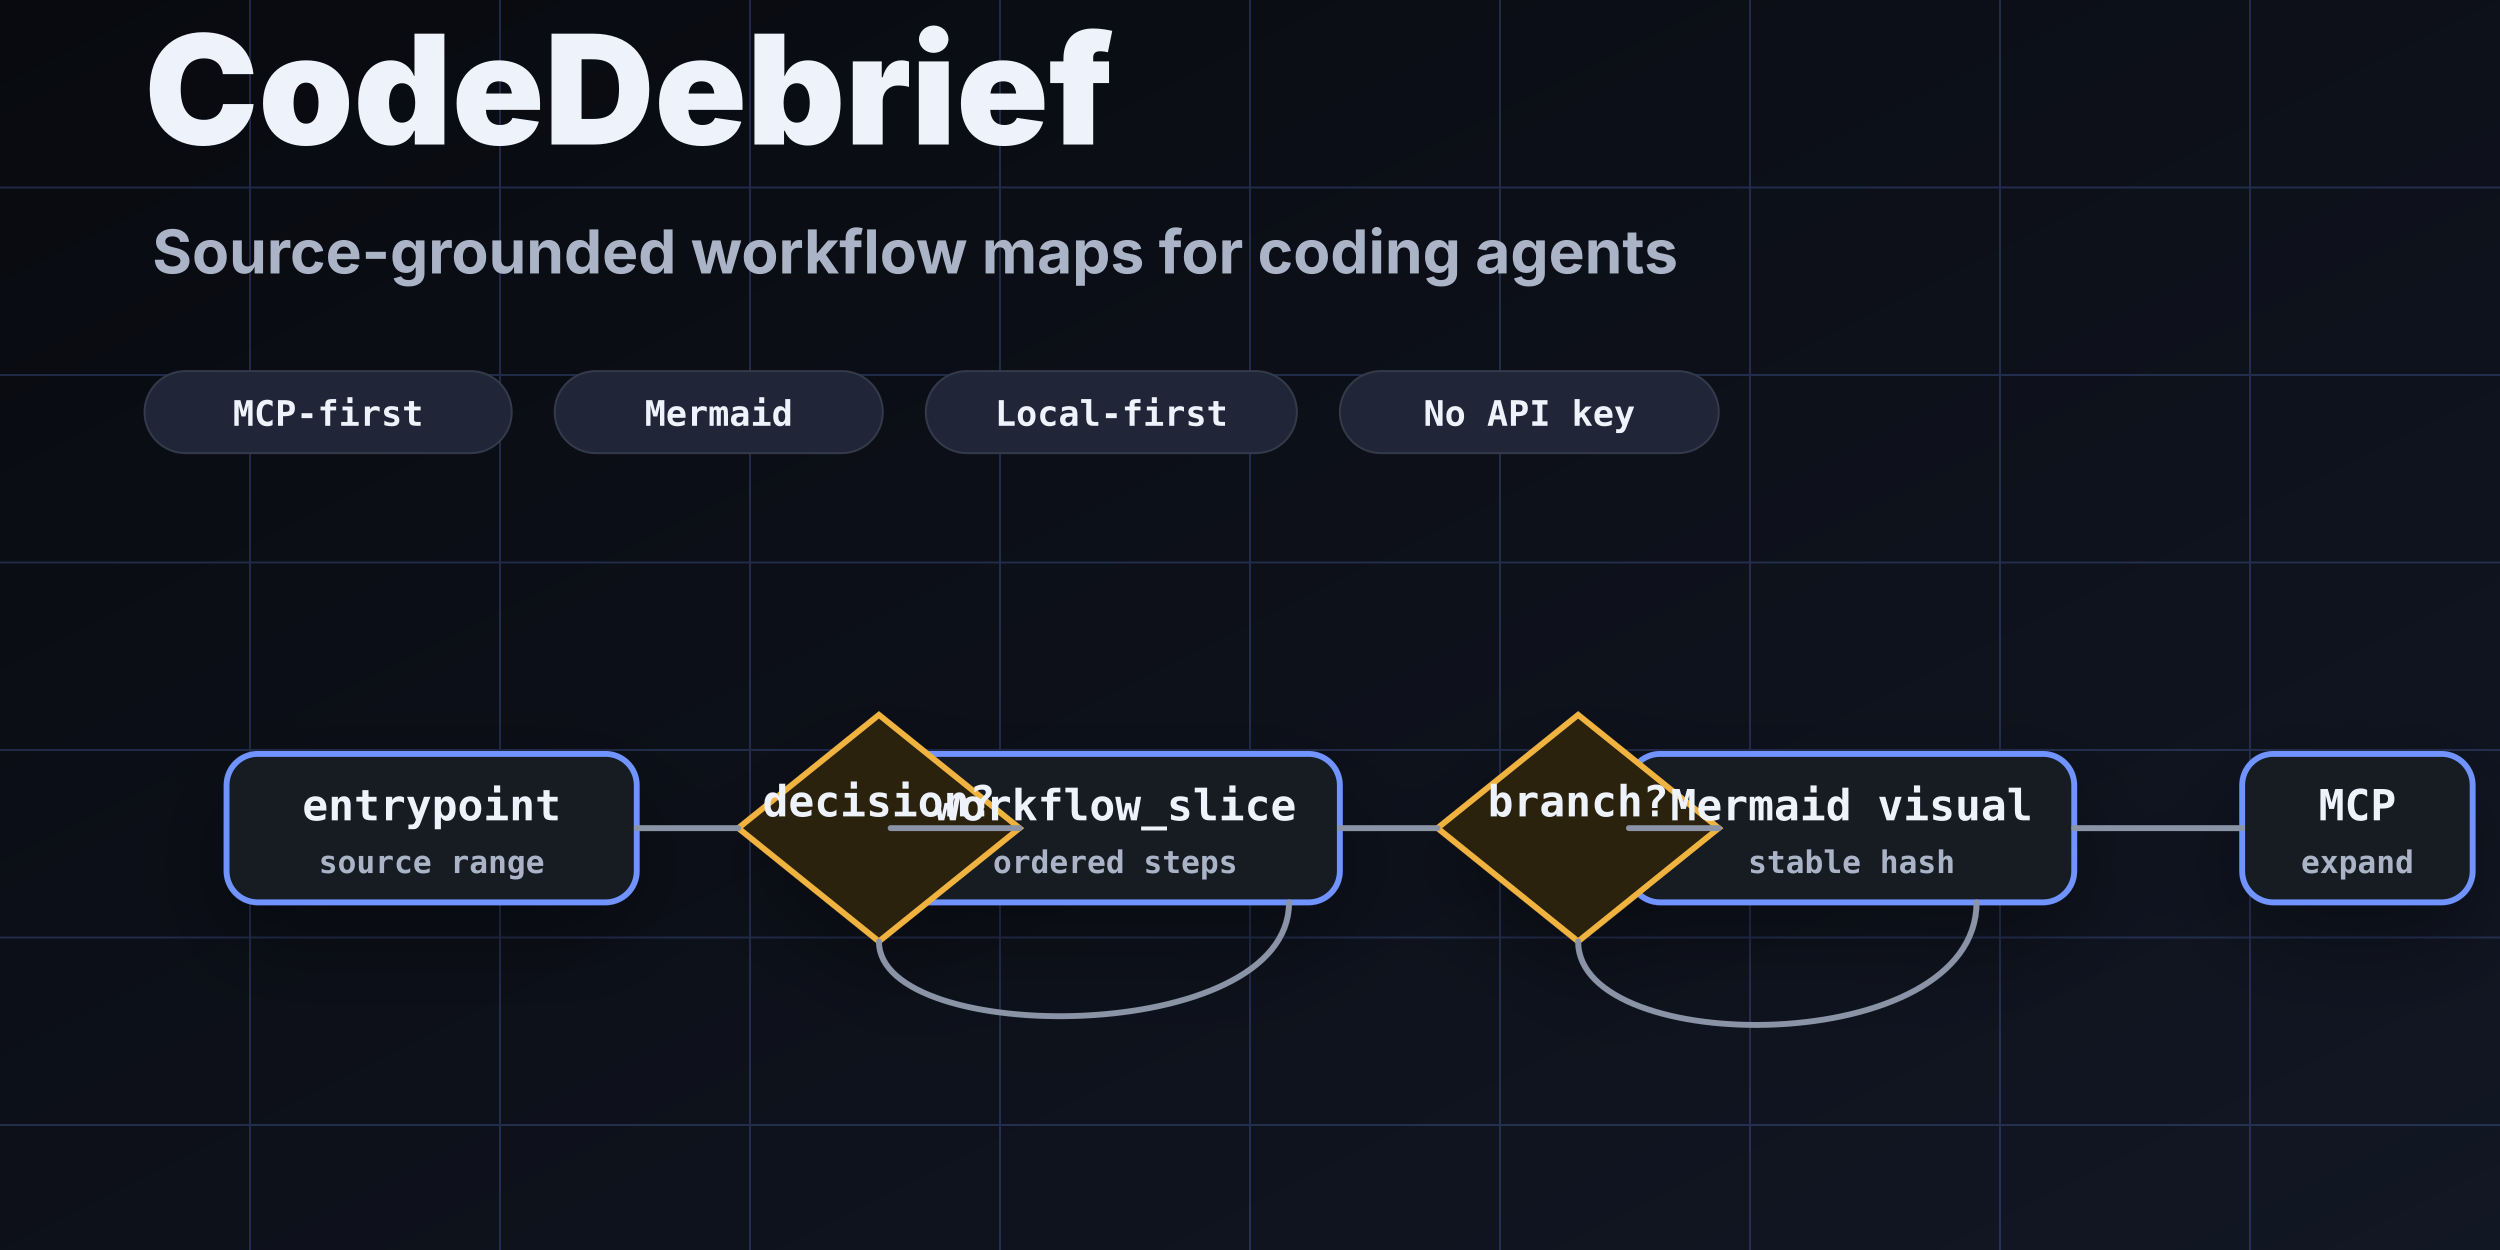
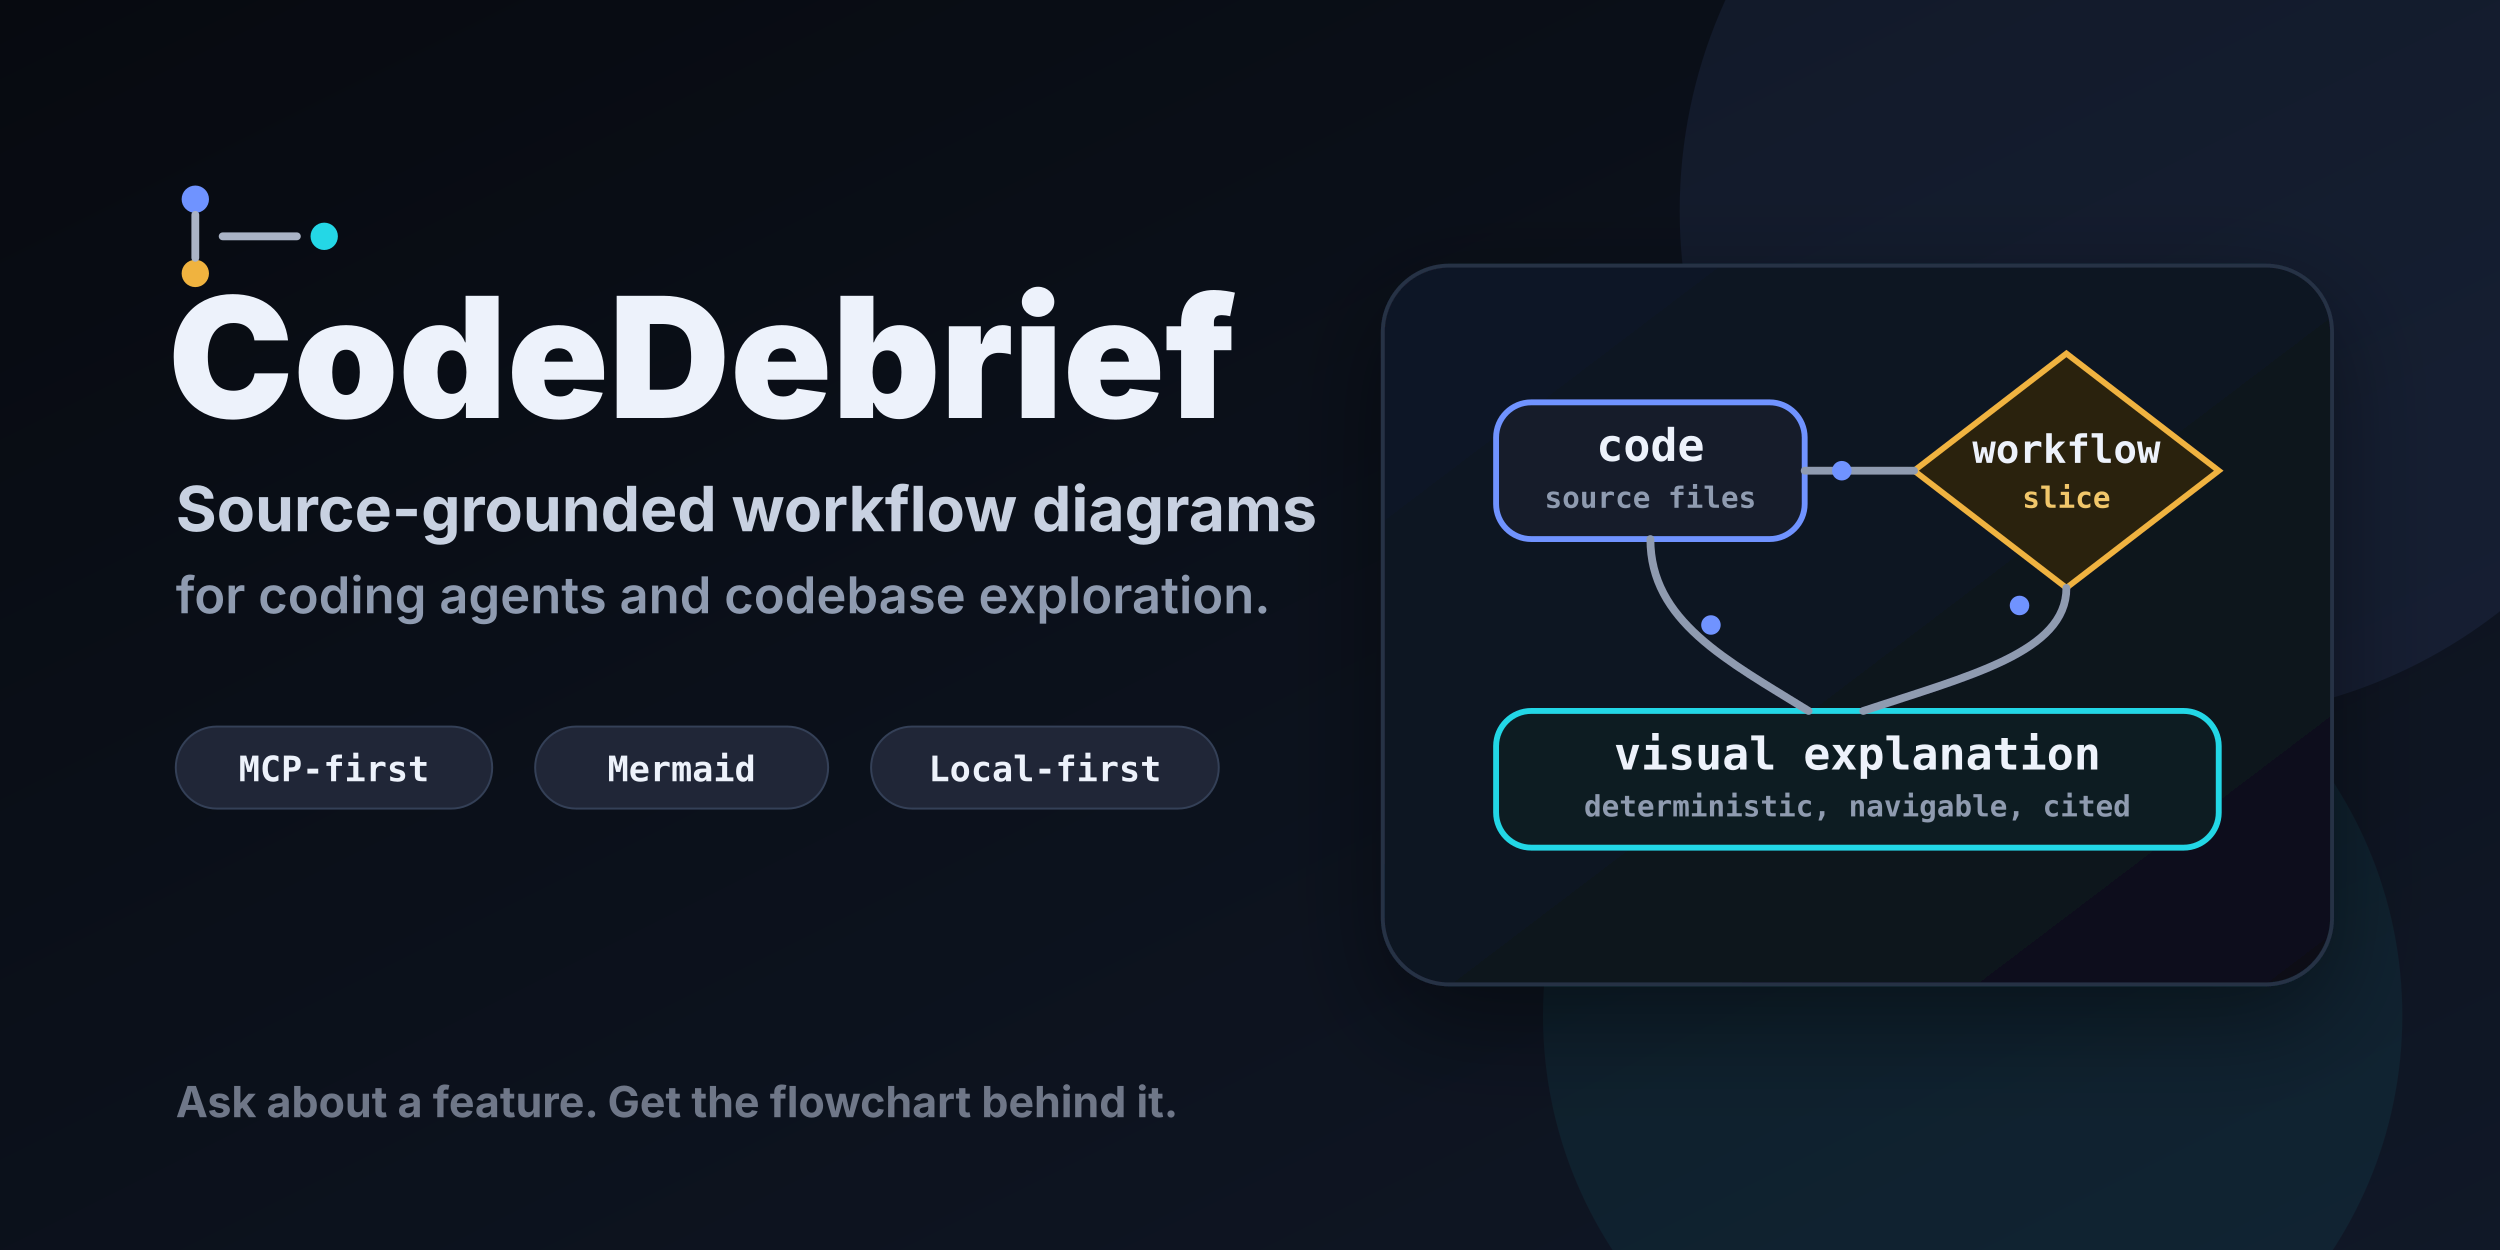
<svg xmlns="http://www.w3.org/2000/svg" width="1280" height="640" viewBox="0 0 1280 640" role="img" aria-labelledby="title desc">
  <defs>
    <linearGradient id="bg" x1="0" y1="0" x2="1" y2="1">
-       <stop offset="0" stop-color="#080a0f" />
-       <stop offset="1" stop-color="#121724" />
+       <stop offset="0" stop-color="#070a10" />
+       <stop offset="1" stop-color="#101827" />
    </linearGradient>
-     <filter id="shadow" x="-20%" y="-20%" width="140%" height="140%">
-       <feDropShadow dx="0" dy="18" stdDeviation="24" flood-color="#000000" flood-opacity="0.38" />
+     <linearGradient id="panel" x1="0" y1="0" x2="1" y2="1">
+       <stop offset="0" stop-color="#111827" />
+       <stop offset="1" stop-color="#0b1019" />
+     </linearGradient>
+     <filter id="soft-shadow" x="-20%" y="-20%" width="140%" height="140%">
+       <feDropShadow dx="0" dy="18" stdDeviation="26" flood-color="#000000" flood-opacity="0.42" />
    </filter>
  </defs>
  <rect width="1280" height="640" fill="url(#bg)" />
-   <g opacity="0.22" stroke="#6f93ff" stroke-width="1">
-     <path d="M0 96H1280M0 192H1280M0 288H1280M0 384H1280M0 480H1280M0 576H1280" />
-     <path d="M128 0V640M256 0V640M384 0V640M512 0V640M640 0V640M768 0V640M896 0V640M1024 0V640M1152 0V640" />
-   </g>
-   <g transform="translate(74 74)">
-     <text x="0" y="0" fill="#edf2fb" font-family="Inter, ui-sans-serif, system-ui, -apple-system, Segoe UI, sans-serif" font-size="78" font-weight="850">CodeDebrief</text>
-     <text x="4" y="66" fill="#aab4c6" font-family="Inter, ui-sans-serif, system-ui, -apple-system, Segoe UI, sans-serif" font-size="31" font-weight="650">Source-grounded workflow maps for coding agents</text>
-     <g transform="translate(0 116)">
-       <rect x="0" y="0" width="188" height="42" rx="21" fill="#202637" stroke="#333b4b" />
-       <text x="94" y="28" text-anchor="middle" fill="#edf2fb" font-family="ui-monospace, SFMono-Regular, Menlo, monospace" font-size="18" font-weight="800">MCP-first</text>
-       <rect x="210" y="0" width="168" height="42" rx="21" fill="#202637" stroke="#333b4b" />
-       <text x="294" y="28" text-anchor="middle" fill="#edf2fb" font-family="ui-monospace, SFMono-Regular, Menlo, monospace" font-size="18" font-weight="800">Mermaid</text>
-       <rect x="400" y="0" width="190" height="42" rx="21" fill="#202637" stroke="#333b4b" />
-       <text x="495" y="28" text-anchor="middle" fill="#edf2fb" font-family="ui-monospace, SFMono-Regular, Menlo, monospace" font-size="18" font-weight="800">Local-first</text>
-       <rect x="612" y="0" width="194" height="42" rx="21" fill="#202637" stroke="#333b4b" />
-       <text x="709" y="28" text-anchor="middle" fill="#edf2fb" font-family="ui-monospace, SFMono-Regular, Menlo, monospace" font-size="18" font-weight="800">No API key</text>
+   <circle cx="1120" cy="108" r="260" fill="#6f93ff" opacity="0.08" />
+   <circle cx="1010" cy="520" r="220" fill="#24d7e6" opacity="0.06" />
+   <g transform="translate(86 88)">
+     <g transform="translate(0 2)">
+       <circle cx="14" cy="12" r="7" fill="#6f93ff" />
+       <circle cx="14" cy="50" r="7" fill="#f0b33f" />
+       <path d="M14 20v22" stroke="#aab4c6" stroke-width="4" stroke-linecap="round" />
+       <path d="M28 31h38" stroke="#aab4c6" stroke-width="4" stroke-linecap="round" />
+       <circle cx="80" cy="31" r="7" fill="#24d7e6" />
+     </g>
+     <text x="0" y="126" fill="#edf2fb" font-family="Inter, ui-sans-serif, system-ui, -apple-system, Segoe UI, sans-serif" font-size="86" font-weight="850">CodeDebrief</text>
+     <text x="4" y="184" fill="#c8d1e1" font-family="Inter, ui-sans-serif, system-ui, -apple-system, Segoe UI, sans-serif" font-size="32" font-weight="700">Source-grounded workflow diagrams</text>
+     <text x="4" y="226" fill="#8f9bb0" font-family="Inter, ui-sans-serif, system-ui, -apple-system, Segoe UI, sans-serif" font-size="26" font-weight="560">for coding agents and codebase exploration.</text>
+     <g transform="translate(4 284)" font-family="ui-monospace, SFMono-Regular, Menlo, monospace" font-size="18" font-weight="800">
+       <rect x="0" y="0" width="162" height="42" rx="21" fill="#202637" stroke="#344057" />
+       <text x="81" y="28" text-anchor="middle" fill="#edf2fb">MCP-first</text>
+       <rect x="184" y="0" width="150" height="42" rx="21" fill="#202637" stroke="#344057" />
+       <text x="259" y="28" text-anchor="middle" fill="#edf2fb">Mermaid</text>
+       <rect x="356" y="0" width="178" height="42" rx="21" fill="#202637" stroke="#344057" />
+       <text x="445" y="28" text-anchor="middle" fill="#edf2fb">Local-first</text>
    </g>
  </g>
-   <g transform="translate(116 338)" filter="url(#shadow)" font-family="ui-monospace, SFMono-Regular, Menlo, monospace">
-     <g fill="#151a24" stroke="#6f93ff" stroke-width="3">
-       <rect x="0" y="48" width="210" height="76" rx="16" />
-       <rect x="340" y="48" width="230" height="76" rx="16" />
-       <rect x="718" y="48" width="228" height="76" rx="16" />
-       <rect x="1032" y="48" width="118" height="76" rx="16" />
-     </g>
-     <g fill="#2a220f" stroke="#f0b33f" stroke-width="3">
-       <path d="M262 86l72-58 72 58-72 58z" />
-       <path d="M620 86l72-58 72 58-72 58z" />
-     </g>
-     <g stroke="#8b94a6" stroke-width="3" fill="none" stroke-linecap="round">
-       <path d="M210 86H262" />
-       <path d="M406 86H340" />
-       <path d="M570 86H620" />
-       <path d="M764 86H718" />
-       <path d="M946 86H1032" />
-       <path d="M334 144C334 198 544 198 544 124" />
-       <path d="M692 144C692 204 896 204 896 124" />
-     </g>
-     <g fill="#edf2fb" font-size="22" font-weight="850">
-       <text x="105" y="82" text-anchor="middle">entrypoint</text>
-       <text x="105" y="109" text-anchor="middle" fill="#aab4c6" font-size="16">source range</text>
-       <text x="334" y="80" text-anchor="middle">decision?</text>
-       <text x="455" y="82" text-anchor="middle">workflow_slice</text>
-       <text x="455" y="109" text-anchor="middle" fill="#aab4c6" font-size="16">ordered steps</text>
-       <text x="692" y="80" text-anchor="middle">branch?</text>
-       <text x="832" y="82" text-anchor="middle">Mermaid visual</text>
-       <text x="832" y="109" text-anchor="middle" fill="#aab4c6" font-size="16">stable hash</text>
-       <text x="1091" y="82" text-anchor="middle">MCP</text>
-       <text x="1091" y="109" text-anchor="middle" fill="#aab4c6" font-size="16">expand</text>
+   <g transform="translate(708 136)" filter="url(#soft-shadow)">
+     <rect x="0" y="0" width="486" height="368" rx="34" fill="url(#panel)" stroke="#253044" stroke-width="2" />
+     <g font-family="ui-monospace, SFMono-Regular, Menlo, monospace" font-weight="820">
+       <rect x="58" y="70" width="158" height="70" rx="18" fill="#151c2b" stroke="#6f93ff" stroke-width="3" />
+       <text x="137" y="100" text-anchor="middle" fill="#edf2fb" font-size="23">code</text>
+       <text x="137" y="124" text-anchor="middle" fill="#8f9bb0" font-size="15">source files</text>
+       <path d="M272 105l78-60 78 60-78 60z" fill="#2a220f" stroke="#f0b33f" stroke-width="3" />
+       <text x="350" y="101" text-anchor="middle" fill="#edf2fb" font-size="20">workflow</text>
+       <text x="350" y="124" text-anchor="middle" fill="#f1c76b" font-size="15">slice</text>
+       <rect x="58" y="228" width="370" height="70" rx="18" fill="#101f24" stroke="#24d7e6" stroke-width="3" />
+       <text x="243" y="258" text-anchor="middle" fill="#edf2fb" font-size="23">visual explanation</text>
+       <text x="243" y="282" text-anchor="middle" fill="#8f9bb0" font-size="15">deterministic, navigable, cited</text>
+       <g stroke="#8f9bb0" stroke-width="4" fill="none" stroke-linecap="round" stroke-linejoin="round">
+         <path d="M216 105H272" />
+         <path d="M350 165C350 198 300 210 246 228" />
+         <path d="M137 140C137 182 176 202 218 228" />
+       </g>
+       <g fill="#6f93ff">
+         <circle cx="235" cy="105" r="5" />
+         <circle cx="326" cy="174" r="5" />
+         <circle cx="168" cy="184" r="5" />
+       </g>
    </g>
  </g>
+   <text x="90" y="572" fill="#6f7788" font-family="Inter, ui-sans-serif, system-ui, -apple-system, Segoe UI, sans-serif" font-size="22" font-weight="650">Ask about a feature. Get the flowchart behind it.</text>
</svg>
